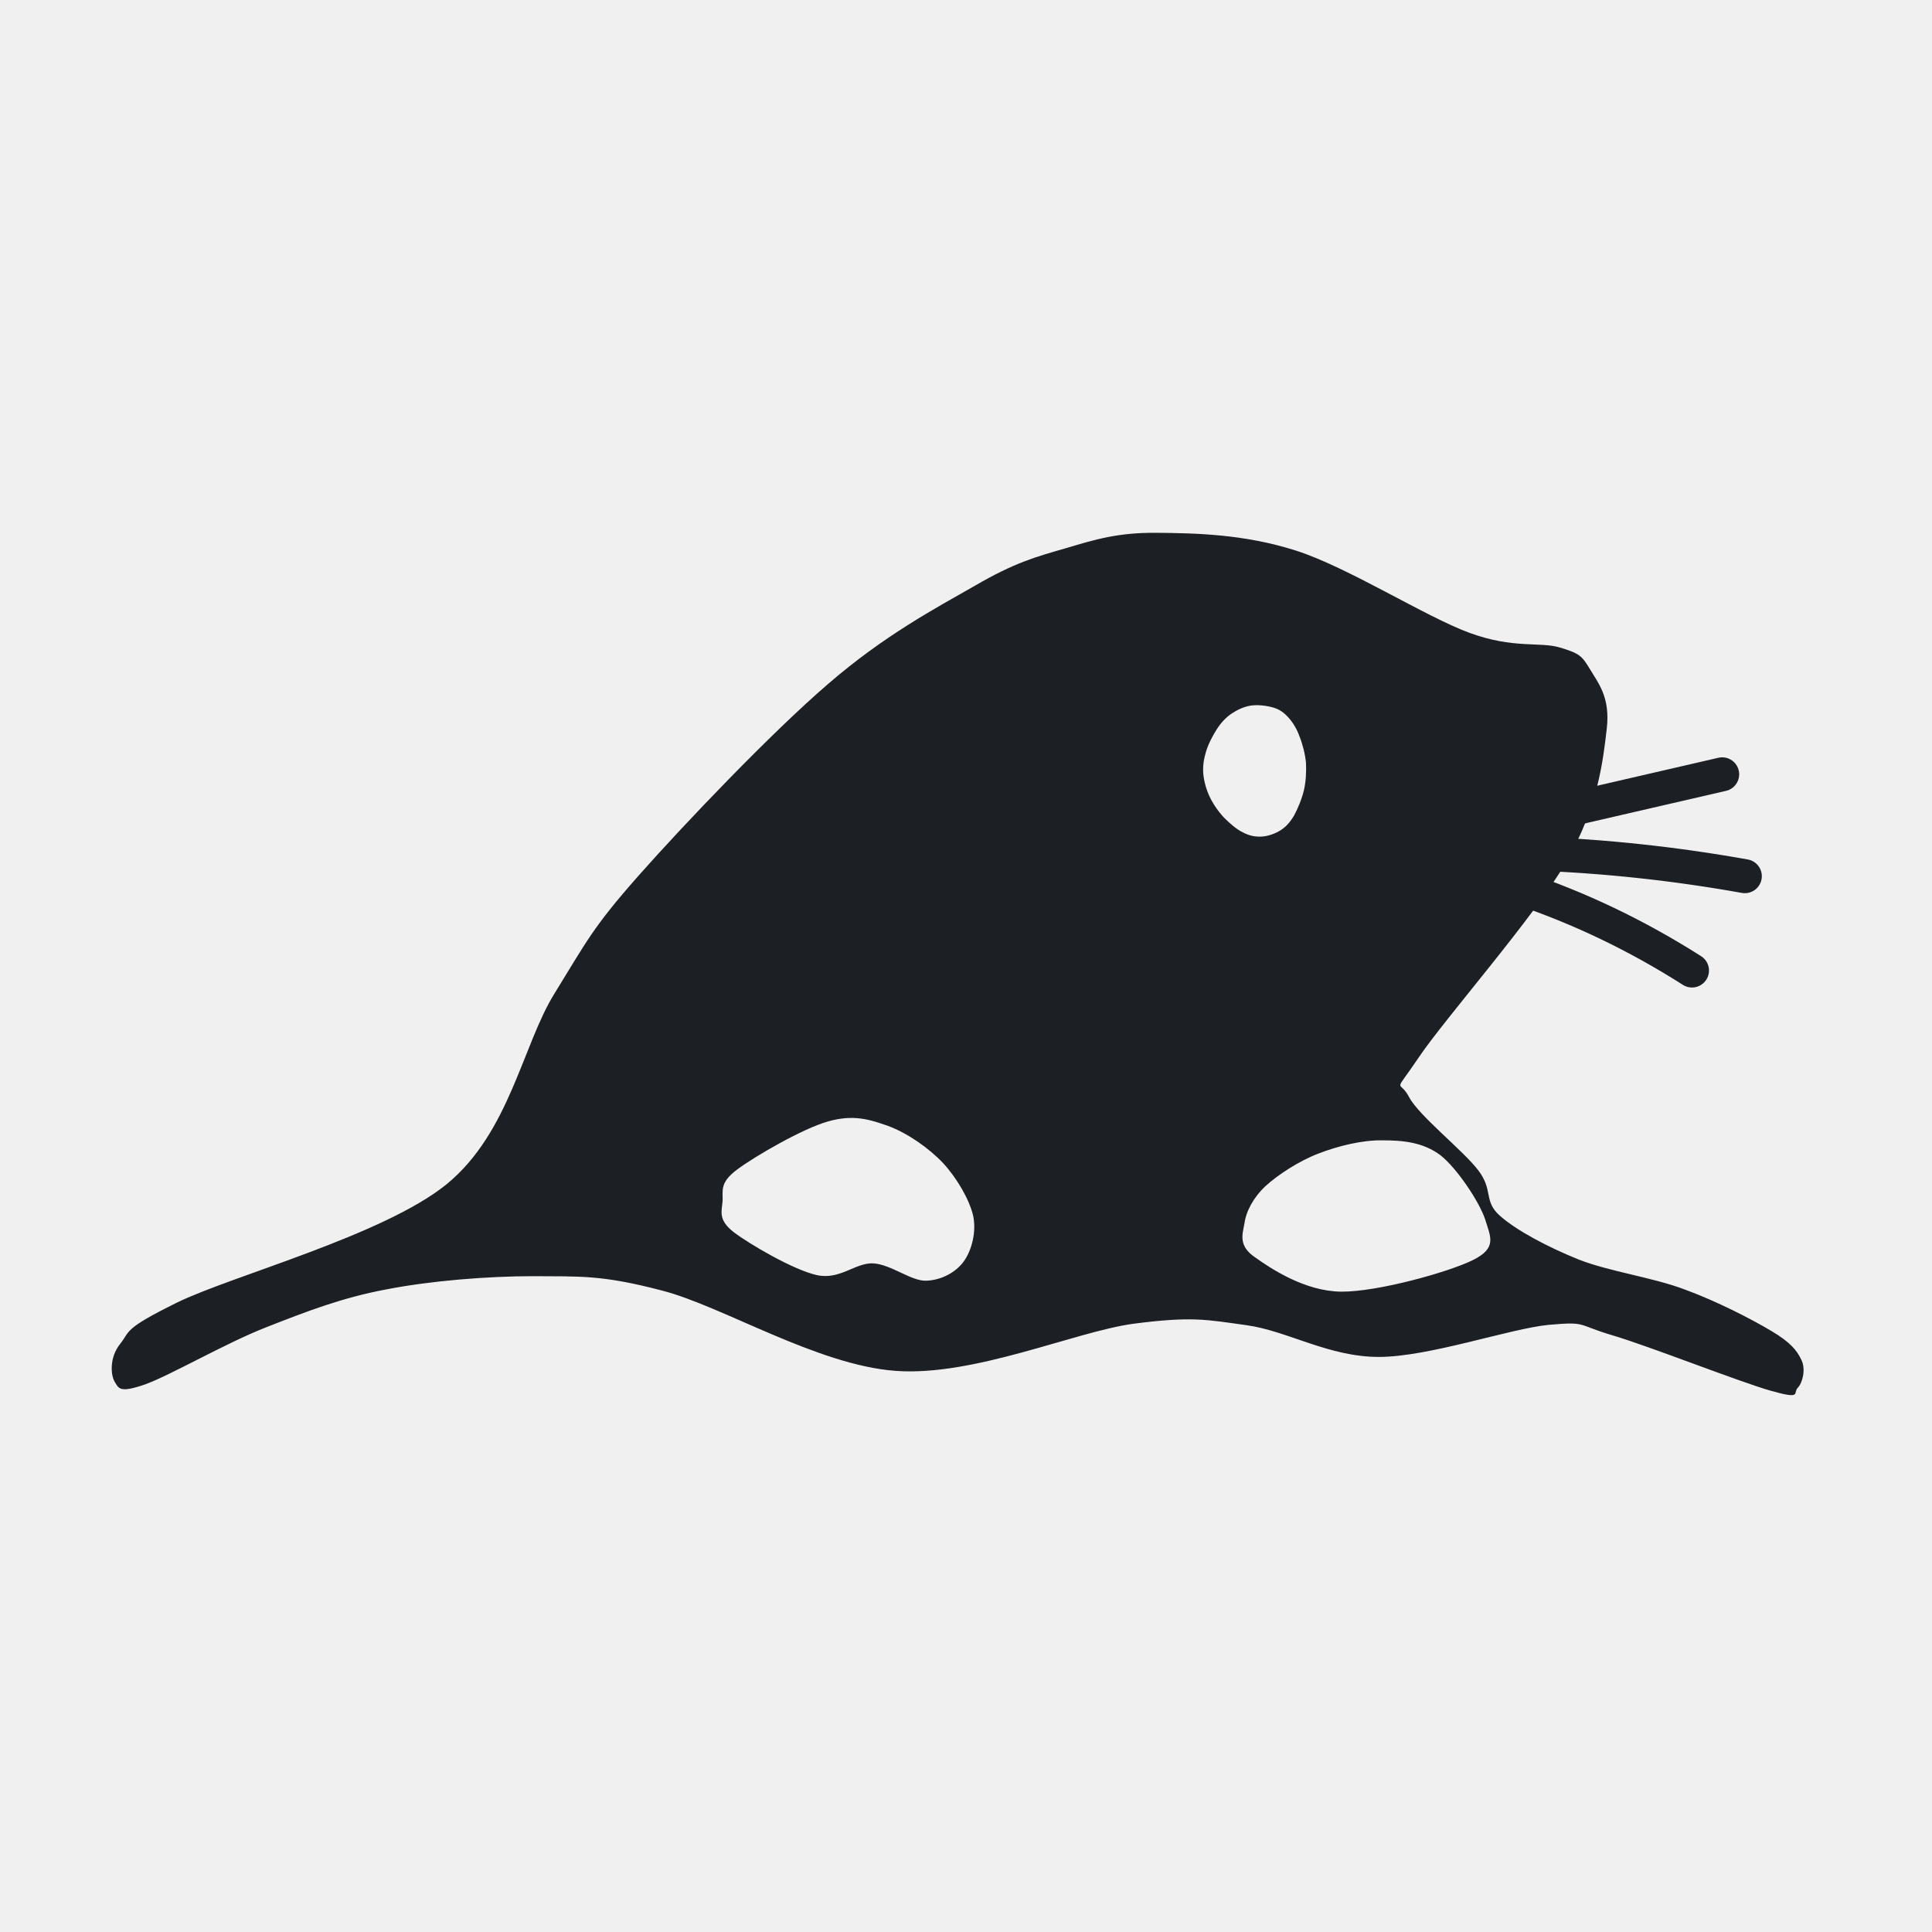
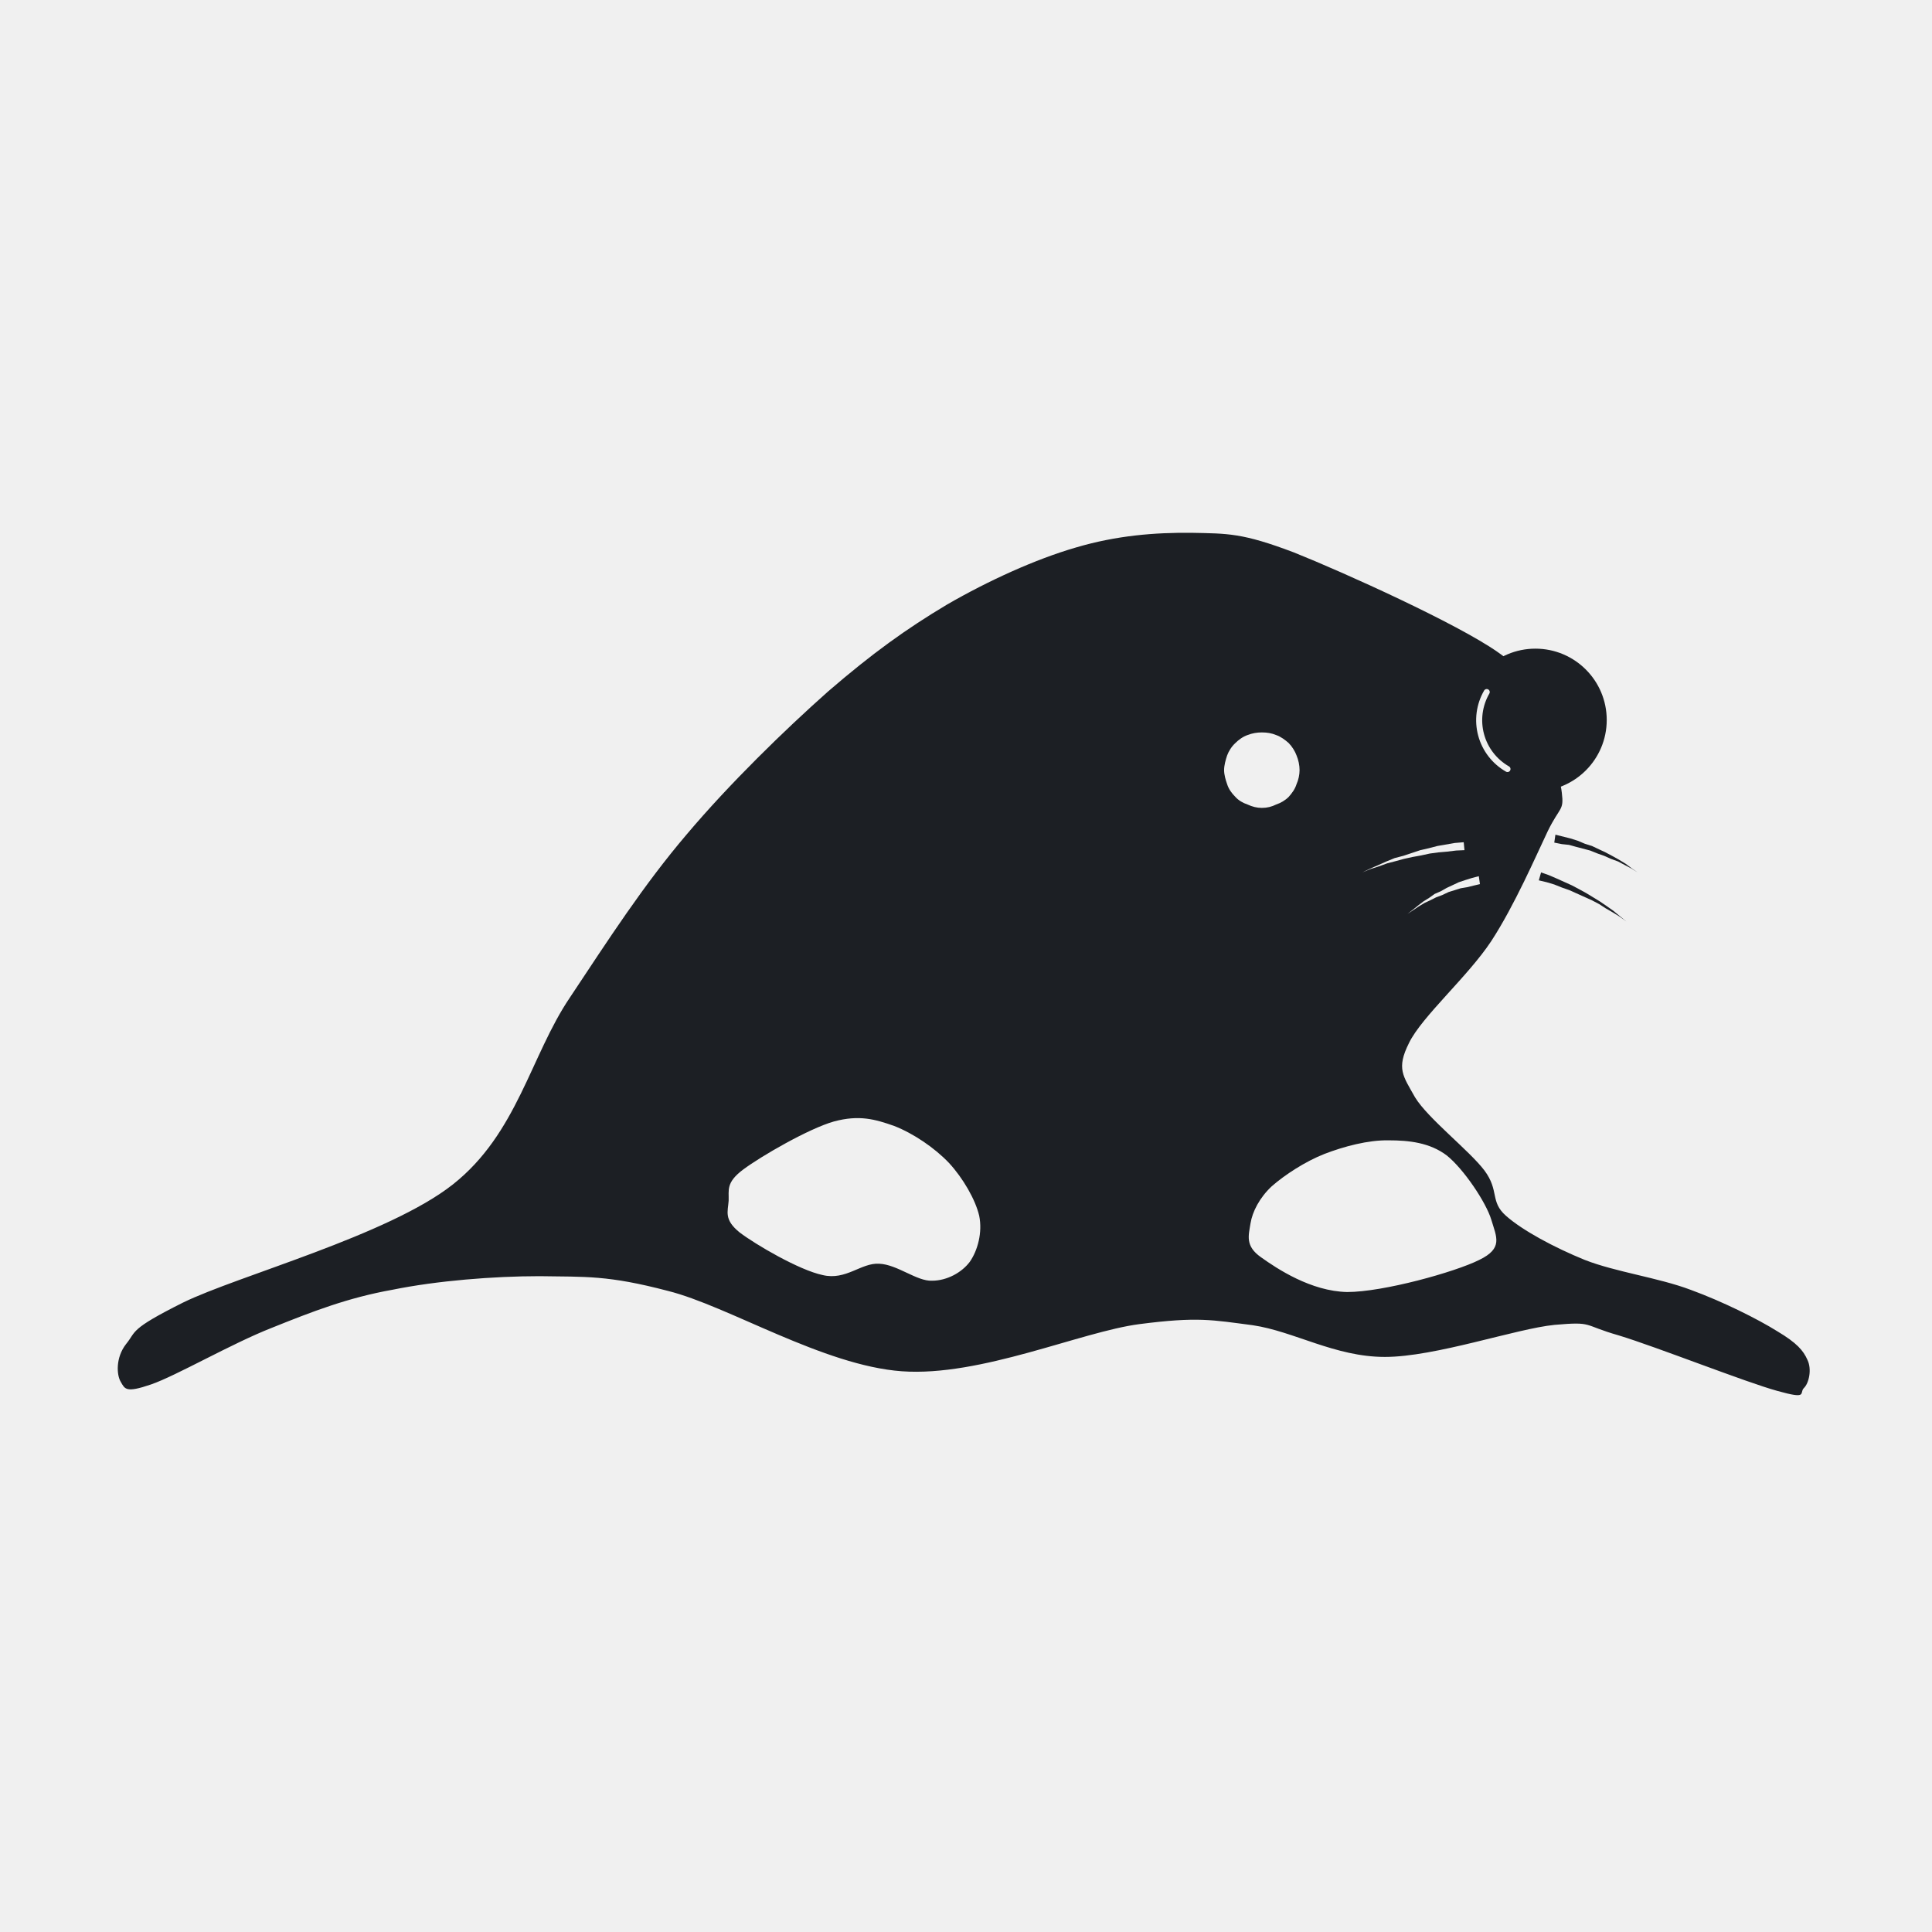
<svg xmlns="http://www.w3.org/2000/svg" viewBox="0 0 512 512" width="512" height="512">
  <style>.m{fill:#1c1f24}.m-s{stroke:#1c1f24}@media (prefers-color-scheme:dark){.m{fill:#ffffff}.m-s{stroke:#ffffff}}</style>
-   <path class="m" fill-rule="evenodd" d="M306.6 141.2C316.7 141.3 329.6 141.5 343.4 145.9C357.2 150.3 377.7 163.4 389.4 167.7C401.1 172.0 408.1 170.0 413.4 171.6C418.7 173.2 419.2 173.8 421.4 177.4C423.5 181.0 426.8 184.7 425.8 193.2C424.8 201.7 423.5 213.7 415.2 228.2C406.9 242.7 383.0 269.8 376.0 280.2C369.0 290.6 370.8 285.7 373.4 290.7C376.0 295.7 387.8 304.9 391.8 310.2C395.8 315.5 393.1 318.3 397.5 322.2C401.9 326.1 410.2 330.5 418.4 333.8C426.6 337.0 437.9 338.5 446.4 341.7C454.9 344.8 464.2 349.6 469.4 352.7C474.6 355.8 476.2 357.9 477.4 360.4C478.6 362.9 477.7 366.5 476.4 367.8C475.1 369.2 477.6 370.9 469.4 368.6C461.2 366.3 437.2 356.8 427.4 353.9C417.6 351.0 420.7 350.2 410.4 351.1C400.1 352.1 378.7 359.6 365.4 359.6C352.1 359.6 341.2 352.7 330.4 351.2C319.6 349.7 315.9 348.8 300.4 350.8C284.9 352.9 258.2 364.8 237.4 363.3C216.6 361.8 191.4 346.1 175.4 342.0C159.4 337.8 153.6 338.3 141.4 338.2C129.2 338.2 114.2 339.4 102.4 341.7C90.6 343.9 81.1 347.6 70.4 351.8C59.7 356.0 45.1 364.5 38.4 366.9C31.7 369.2 31.5 368.0 30.4 366.2C29.3 364.4 29.0 359.7 31.8 356.2C34.6 352.7 32.5 352.3 46.9 345.2C61.4 338.1 101.7 327.4 118.4 313.8C135.1 300.1 138.5 276.8 147.0 263.2C155.4 249.6 157.0 245.9 169.1 232.2C181.2 218.5 204.5 194.1 219.4 181.3C234.3 168.4 247.9 161.2 258.4 155.2C268.9 149.1 274.4 147.6 282.4 145.3C290.4 142.9 296.4 141.1 306.6 141.2ZM219.4 297.2C212.7 299.1 200.1 306.4 195.4 309.9C190.7 313.4 191.6 315.4 191.5 318.2C191.3 321.0 190.2 323.2 194.4 326.5C198.6 329.7 210.2 336.5 216.4 337.9C222.6 339.3 226.6 334.6 231.4 334.8C236.2 335.1 241.4 339.5 245.4 339.4C249.4 339.3 253.3 337.2 255.4 334.3C257.5 331.4 258.8 326.5 257.9 322.2C256.9 317.9 253.6 312.2 249.9 308.2C246.1 304.2 240.5 300.3 235.4 298.4C230.3 296.6 226.1 295.3 219.4 297.2ZM366.4 302.2C361.0 302.1 354.6 303.7 349.4 305.7C344.2 307.7 338.7 311.3 335.4 314.3C332.1 317.4 330.2 321.1 329.8 324.2C329.2 327.3 328.2 330.2 332.6 333.2C336.8 336.2 345.8 342.2 355.4 342.3C365.0 342.4 384.0 337.1 390.4 333.9C396.8 330.7 395.0 327.8 393.6 323.2C392.1 318.6 386.2 309.7 381.8 306.2C377.2 302.7 371.8 302.2 366.4 302.2ZM331.4 187.0C329.6 187.3 327.9 188.1 326.4 189.1C324.9 190.1 323.6 191.5 322.5 193.2C321.4 194.9 320.2 197.2 319.6 199.2C319.0 201.2 318.7 203.2 318.9 205.2C319.1 207.2 319.7 209.3 320.6 211.2C321.5 213.1 322.9 215.1 324.4 216.7C325.9 218.2 327.7 219.8 329.4 220.6C331.1 221.5 332.7 221.8 334.4 221.7C336.1 221.6 338.0 220.9 339.4 220.0C340.8 219.1 341.8 218.0 342.9 216.2C343.9 214.4 345.1 211.5 345.6 209.2C346.1 206.9 346.2 204.5 346.1 202.2C345.9 199.9 345.2 197.2 344.4 195.2C343.7 193.2 342.6 191.4 341.4 190.1C340.2 188.8 339.1 188.0 337.4 187.5C335.7 187.0 333.2 186.7 331.4 187.0Z" />
-   <path class="m-s" fill="none" stroke-width="9" stroke-linecap="round" d="M404.4 217.2Q430.4 211.2 456.4 205.2M406.4 226.2Q434.4 227.2 462.4 232.2M402.4 235.2Q426.4 243.2 448.4 257.2" />
+   <defs>
+     <mask id="walter-cut" maskUnits="userSpaceOnUse" x="-2000" y="-2000" width="5000" height="5000">
+       <rect x="-2000" y="-2000" width="5000" height="5000" fill="#fff" />
+       <path d="M361.0 231.2L 363.2 230.3L 365.4 229.6L 367.6 228.8L 369.9 228.2L 372.1 227.6L 374.4 227.1L 376.6 226.7L 378.9 226.2L 381.1 225.9L 383.4 225.7L 385.9 225.4L 388.1 225.3L 387.9 223.2L 385.5 223.4L 383.2 223.8L 380.9 224.2L 378.6 224.8L 376.4 225.3L 374.0 226.1L 371.9 226.8L 369.6 227.4L 367.4 228.3L 365.4 229.2L 363.1 230.2L 361.0 231.2ZM373.0 242.2L 374.5 241.2L 376.0 240.2L 377.5 239.3L 379.0 238.6L 380.6 237.8L 382.2 237.2L 383.9 236.4L 385.5 235.9L 387.1 235.4L 388.9 235.1L 390.5 234.7L 392.2 234.3L 391.9 232.2L 390.0 232.7L 388.4 233.2L 386.6 233.8L 384.9 234.6L 383.4 235.3L 381.8 236.2L 380.2 236.9L 378.8 237.9L 377.2 238.9L 375.9 239.9L 374.4 241.1L 373.0 242.2Z" fill="#000" />
+       <path d="M394.0 183.4A14.9 14.9 0 0 0 399.5 203.8" fill="none" stroke-width="1.6" stroke-linecap="round" stroke="#000" />
+     </mask>
+     <mask id="walter-out" maskUnits="userSpaceOnUse" x="-2000" y="-2000" width="5000" height="5000">
+       <rect x="-2000" y="-2000" width="5000" height="5000" fill="#fff" />
+       <path d="M375.0 290.8C378.4 296.4 389.4 304.9 393.4 310.2C397.4 315.6 394.8 318.4 399.1 322.2C403.5 326.1 411.9 330.6 420.0 333.9C428.2 337.1 439.5 338.6 448.0 341.8C456.5 344.9 465.9 349.6 471.0 352.8C476.2 355.9 477.9 357.9 479.0 360.4C480.2 362.9 479.4 366.6 478.0 367.9C476.8 369.2 479.2 370.9 471.0 368.6C462.9 366.4 438.9 356.9 429.0 353.9C419.2 351.1 422.4 350.2 412.0 351.1C401.8 352.1 380.4 359.6 367.0 359.6C353.8 359.6 342.9 352.8 332.0 351.2C321.2 349.8 317.5 348.9 302.0 350.9C286.5 352.9 259.9 364.9 239.0 363.4C218.2 361.9 193.0 346.1 177.0 342.1C161.0 337.9 155.2 338.4 143.0 338.2C130.8 338.2 115.8 339.4 104.0 341.8C92.2 343.9 82.7 347.6 72.0 351.9C61.3 356.1 46.7 364.6 40.0 366.9C33.3 369.2 33.1 368.1 32.0 366.2C30.9 364.4 30.6 359.8 33.4 356.2C36.2 352.8 34.1 352.4 48.5 345.2C63.0 338.1 102.9 327.4 120.0 313.9C137.1 300.4 140.6 279.8 151.0 264.4C161.3 248.9 170.5 234.6 182.0 221.1C193.4 207.6 208.0 193.4 219.5 183.2C231.1 173.2 240.1 166.7 251.0 160.2C261.9 153.9 274.4 148.2 285.1 145.1C295.9 141.9 306.1 141.1 315.8 141.2C325.4 141.4 329.2 141.2 342.9 146.4C356.4 151.8 386.2 165.3 396.9 172.8C407.6 180.2 404.1 184.7 406.9 190.8C409.8 197.1 413.4 205.2 413.9 210.1C414.5 214.9 413.4 213.7 410.2 220.2C407.1 226.7 401.4 239.9 395.2 249.4C389.0 258.8 376.8 269.4 373.4 276.4C370.0 283.2 371.8 285.1 375.0 290.8ZM221.0 297.2C214.3 299.1 201.7 306.4 197.0 309.9C192.3 313.4 193.2 315.4 193.1 318.2C192.9 321.1 191.8 323.2 196.0 326.6C200.2 329.8 211.8 336.6 218.0 337.9C224.2 339.4 228.2 334.6 233.0 334.9C237.8 335.1 243.0 339.6 247.0 339.4C251.0 339.4 254.9 337.2 257.0 334.4C259.1 331.4 260.4 326.6 259.5 322.2C258.5 317.9 255.2 312.2 251.5 308.2C247.7 304.2 242.1 300.4 237.0 298.4C231.9 296.6 227.7 295.4 221.0 297.2ZM368.0 302.2C362.6 302.1 356.2 303.8 351.0 305.8C345.9 307.8 340.4 311.4 337.0 314.4C333.8 317.4 331.9 321.1 331.4 324.2C330.9 327.4 329.9 330.2 334.2 333.2C338.4 336.2 347.4 342.2 357.0 342.4C366.6 342.4 385.6 337.1 392.0 333.9C398.4 330.8 396.6 327.9 395.2 323.2C393.8 318.6 387.9 309.8 383.4 306.2C378.9 302.8 373.4 302.2 368.0 302.2ZM344.4 204.1C344.4 205.3 344.1 206.7 343.6 207.8C343.2 209.1 342.4 210.2 341.5 211.2C340.6 212.1 339.4 212.8 338.2 213.2C337.0 213.8 335.8 214.1 334.4 214.1C333.1 214.1 331.9 213.8 330.6 213.2C329.4 212.8 328.2 212.1 327.4 211.2C326.4 210.2 325.6 209.1 325.2 207.8C324.8 206.7 324.4 205.3 324.4 204.1C324.4 202.8 324.8 201.4 325.2 200.2C325.6 199.1 326.4 197.8 327.4 196.9C328.2 196.1 329.4 195.2 330.6 194.8C331.9 194.3 333.1 194.1 334.4 194.1C335.8 194.1 337.0 194.3 338.2 194.8C339.4 195.2 340.6 196.1 341.5 196.9C342.4 197.8 343.2 199.1 343.6 200.2C344.1 201.4 344.4 202.8 344.4 204.1Z" fill="#000" />
+       <circle cx="406.9" cy="190.8" r="18.9" fill="#000" />
+     </mask>
+   </defs>
+   <g class="m" mask="url(#walter-cut)">
+     <path fill-rule="evenodd" d="M375.0 290.8C378.4 296.4 389.4 304.9 393.4 310.2C397.4 315.6 394.8 318.4 399.1 322.2C403.5 326.1 411.9 330.6 420.0 333.9C428.2 337.1 439.5 338.6 448.0 341.8C456.5 344.9 465.9 349.6 471.0 352.8C476.2 355.9 477.9 357.9 479.0 360.4C480.2 362.9 479.4 366.6 478.0 367.9C476.8 369.2 479.2 370.9 471.0 368.6C462.9 366.4 438.9 356.9 429.0 353.9C419.2 351.1 422.4 350.2 412.0 351.1C401.8 352.1 380.4 359.6 367.0 359.6C353.8 359.6 342.9 352.8 332.0 351.2C321.2 349.8 317.5 348.9 302.0 350.9C286.5 352.9 259.9 364.9 239.0 363.4C218.2 361.9 193.0 346.1 177.0 342.1C161.0 337.9 155.2 338.4 143.0 338.2C130.8 338.2 115.8 339.4 104.0 341.8C92.2 343.9 82.7 347.6 72.0 351.9C61.3 356.1 46.7 364.6 40.0 366.9C33.3 369.2 33.1 368.1 32.0 366.2C30.9 364.4 30.6 359.8 33.4 356.2C36.2 352.8 34.1 352.4 48.5 345.2C63.0 338.1 102.9 327.4 120.0 313.9C137.1 300.4 140.6 279.8 151.0 264.4C161.3 248.9 170.5 234.6 182.0 221.1C193.4 207.6 208.0 193.4 219.5 183.2C231.1 173.2 240.1 166.7 251.0 160.2C261.9 153.9 274.4 148.2 285.1 145.1C295.9 141.9 306.1 141.1 315.8 141.2C325.4 141.4 329.2 141.2 342.9 146.4C356.4 151.8 386.2 165.3 396.9 172.8C407.6 180.2 404.1 184.7 406.9 190.8C409.8 197.1 413.4 205.2 413.9 210.1C414.5 214.9 413.4 213.7 410.2 220.2C407.1 226.7 401.4 239.9 395.2 249.4C389.0 258.8 376.8 269.4 373.4 276.4C370.0 283.2 371.8 285.1 375.0 290.8ZM221.0 297.2C214.3 299.1 201.7 306.4 197.0 309.9C192.3 313.4 193.2 315.4 193.1 318.2C192.9 321.1 191.8 323.2 196.0 326.6C200.2 329.8 211.8 336.6 218.0 337.9C224.2 339.4 228.2 334.6 233.0 334.9C237.8 335.1 243.0 339.6 247.0 339.4C251.0 339.4 254.9 337.2 257.0 334.4C259.1 331.4 260.4 326.6 259.5 322.2C258.5 317.9 255.2 312.2 251.5 308.2C247.7 304.2 242.1 300.4 237.0 298.4C231.9 296.6 227.7 295.4 221.0 297.2ZM368.0 302.2C362.6 302.1 356.2 303.8 351.0 305.8C345.9 307.8 340.4 311.4 337.0 314.4C333.8 317.4 331.9 321.1 331.4 324.2C330.9 327.4 329.9 330.2 334.2 333.2C338.4 336.2 347.4 342.2 357.0 342.4C366.6 342.4 385.6 337.1 392.0 333.9C398.4 330.8 396.6 327.9 395.2 323.2C393.8 318.6 387.9 309.8 383.4 306.2C378.9 302.8 373.4 302.2 368.0 302.2ZM344.4 204.1C344.4 205.3 344.1 206.7 343.6 207.8C343.2 209.1 342.4 210.2 341.5 211.2C340.6 212.1 339.4 212.8 338.2 213.2C337.0 213.8 335.8 214.1 334.4 214.1C333.1 214.1 331.9 213.8 330.6 213.2C329.4 212.8 328.2 212.1 327.4 211.2C326.4 210.2 325.6 209.1 325.2 207.8C324.8 206.7 324.4 205.3 324.4 204.1C324.4 202.8 324.8 201.4 325.2 200.2C325.6 199.1 326.4 197.8 327.4 196.9C328.2 196.1 329.4 195.2 330.6 194.8C331.9 194.3 333.1 194.1 334.4 194.1C335.8 194.1 337.0 194.3 338.2 194.8C339.4 195.2 340.6 196.1 341.5 196.9C342.4 197.8 343.2 199.1 343.6 200.2C344.1 201.4 344.4 202.8 344.4 204.1Z" />
+     <circle cx="406.9" cy="190.8" r="18.9" />
+   </g>
+   <path class="m" mask="url(#walter-out)" d="M411.9 223.3L 413.9 223.7L 415.8 223.9L 417.6 224.4L 419.5 224.9L 421.4 225.4L 423.4 226.2L 425.1 226.8L 426.9 227.6L 428.8 228.3L 430.5 229.2L 432.4 230.2L 434.0 231.2L 434.0 231.2L 432.4 230.1L 430.8 228.9L 429.0 227.8L 427.2 226.8L 425.5 225.9L 423.8 225.1L 421.9 224.2L 420.0 223.6L 418.1 222.8L 416.2 222.2L 414.2 221.7L 412.2 221.2ZM407.8 233.3L 409.9 233.8L 411.9 234.4L 413.9 235.2L 415.9 235.9L 417.9 236.8L 419.9 237.7L 421.9 238.6L 423.8 239.6L 425.5 240.7L 427.4 241.8L 429.2 242.9L 431.0 244.2L 431.0 244.2L 429.4 242.9L 427.6 241.4L 425.9 240.2L 424.0 238.9L 422.2 237.8L 420.4 236.7L 418.4 235.6L 416.5 234.6L 414.5 233.7L 412.5 232.8L 410.4 231.9L 408.4 231.2Z" />
</svg>
